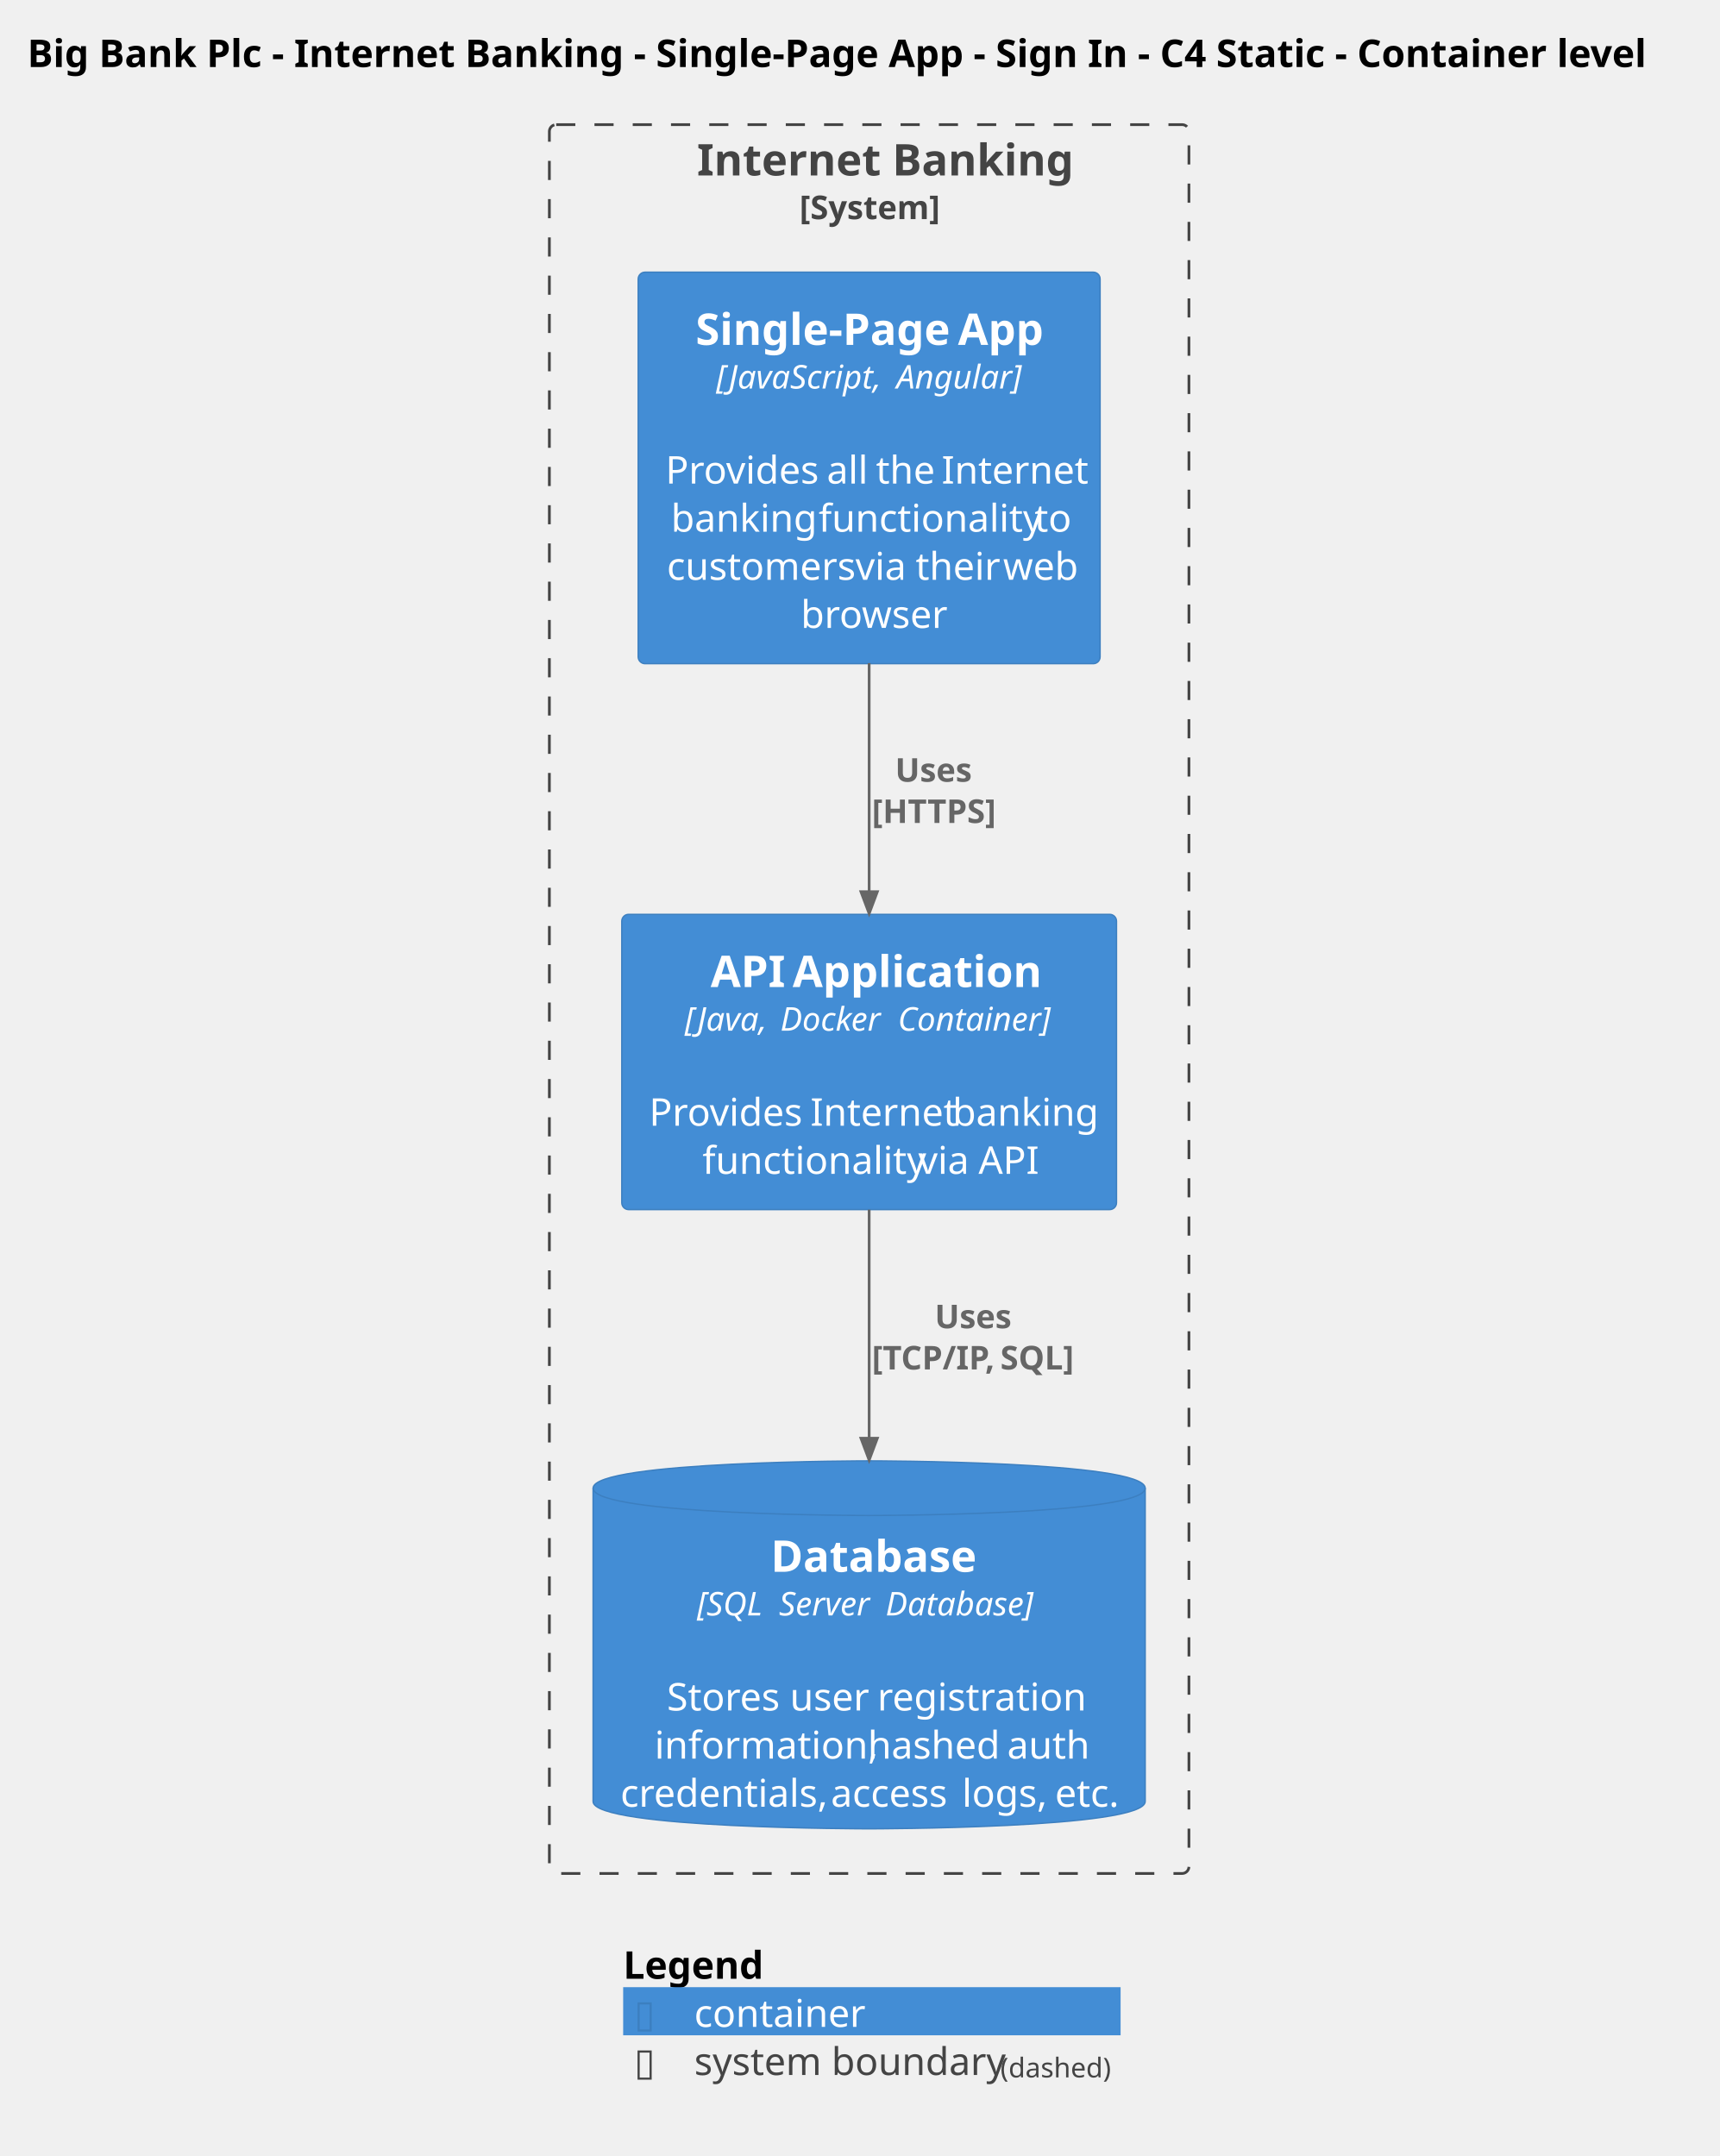
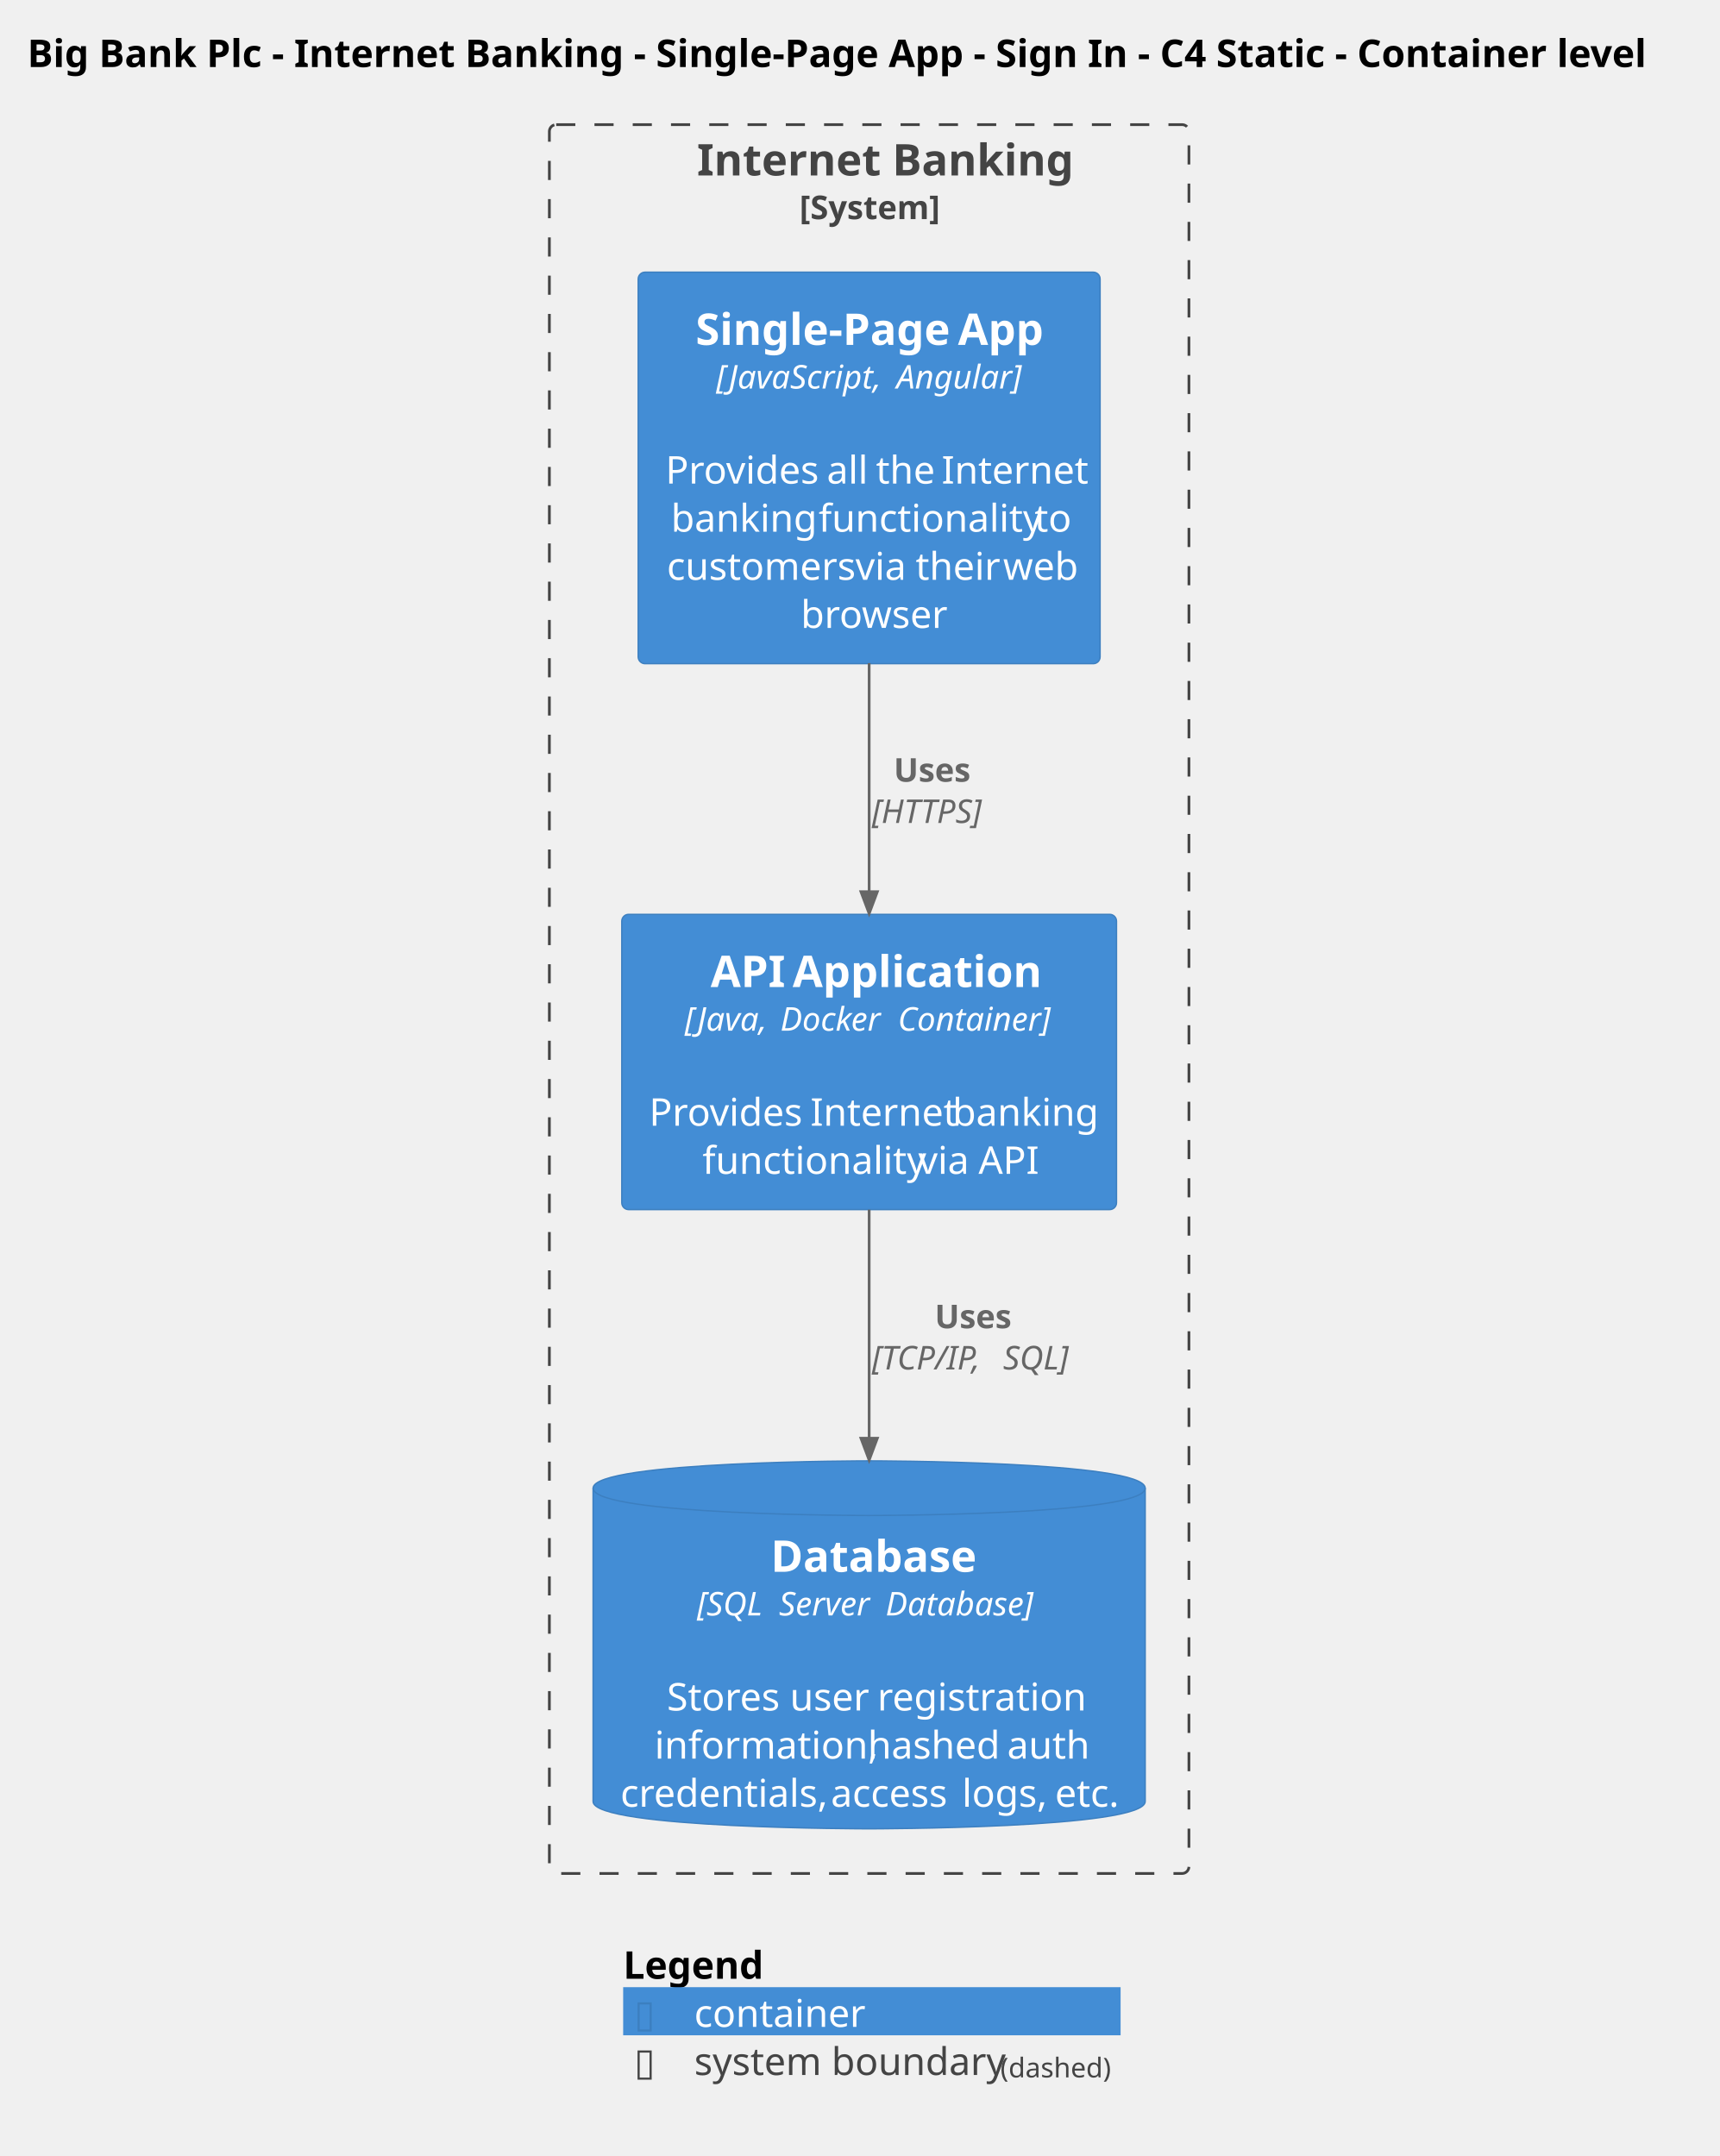
<svg xmlns="http://www.w3.org/2000/svg" contentStyleType="text/css" height="789px" preserveAspectRatio="none" style="width:629px;height:789px;background:#FFFFFF;" version="1.1" viewBox="0 0 629 789" width="629px" zoomAndPan="magnify">
  <defs />
  <g>
    <text fill="#000000" font-family="sans-serif" font-size="14" font-weight="bold" lengthAdjust="spacing" textLength="601" x="10" y="24.533">Big Bank Plc - Internet Banking - Single-Page App - Sign In - C4 Static - Container level</text>
    <g id="cluster_BigBankPlc.SoftwareSystems.InternetBanking">
      <rect fill="none" height="640" rx="2.5" ry="2.5" style="stroke:#444444;stroke-width:1.0;stroke-dasharray:7.0,7.0;" width="234" x="201" y="45.609" />
      <text fill="#444444" font-family="sans-serif" font-size="16" font-weight="bold" lengthAdjust="spacing" textLength="126" x="255" y="64.219">Internet Banking</text>
      <text fill="#444444" font-family="sans-serif" font-size="12" font-weight="bold" lengthAdjust="spacing" textLength="51" x="292.5" y="80.191">[System]</text>
    </g>
    <g id="elem_BigBankPlc.SoftwareSystems.InternetBanking.Containers.SinglePageApp">
      <rect fill="#438DD5" height="143.266" rx="2.5" ry="2.5" style="stroke:#3C7FC0;stroke-width:0.5;" width="169" x="233.5" y="99.609" />
      <text fill="#FFFFFF" font-family="sans-serif" font-size="16" font-weight="bold" lengthAdjust="spacing" textLength="92" x="254.5" y="126.219">Single-Page</text>
      <text fill="#FFFFFF" font-family="sans-serif" font-size="16" font-weight="bold" lengthAdjust="spacing" textLength="4" x="346.5" y="126.219"> </text>
      <text fill="#FFFFFF" font-family="sans-serif" font-size="16" font-weight="bold" lengthAdjust="spacing" textLength="31" x="350.5" y="126.219">App</text>
      <text fill="#FFFFFF" font-family="sans-serif" font-size="12" font-style="italic" lengthAdjust="spacing" textLength="63" x="262" y="142.191">[JavaScript,</text>
      <text fill="#FFFFFF" font-family="sans-serif" font-size="12" font-style="italic" lengthAdjust="spacing" textLength="3" x="325" y="142.191"> </text>
      <text fill="#FFFFFF" font-family="sans-serif" font-size="12" font-style="italic" lengthAdjust="spacing" textLength="46" x="328" y="142.191">Angular]</text>
      <text fill="#FFFFFF" font-family="sans-serif" font-size="14" lengthAdjust="spacing" textLength="4" x="316" y="159.361"> </text>
      <text fill="#FFFFFF" font-family="sans-serif" font-size="14" lengthAdjust="spacing" textLength="55" x="243.5" y="176.971">Provides</text>
      <text fill="#FFFFFF" font-family="sans-serif" font-size="14" lengthAdjust="spacing" textLength="4" x="298.5" y="176.971"> </text>
      <text fill="#FFFFFF" font-family="sans-serif" font-size="14" lengthAdjust="spacing" textLength="14" x="302.5" y="176.971">all</text>
      <text fill="#FFFFFF" font-family="sans-serif" font-size="14" lengthAdjust="spacing" textLength="4" x="316.5" y="176.971"> </text>
      <text fill="#FFFFFF" font-family="sans-serif" font-size="14" lengthAdjust="spacing" textLength="20" x="320.5" y="176.971">the</text>
      <text fill="#FFFFFF" font-family="sans-serif" font-size="14" lengthAdjust="spacing" textLength="4" x="340.5" y="176.971"> </text>
      <text fill="#FFFFFF" font-family="sans-serif" font-size="14" lengthAdjust="spacing" textLength="48" x="344.5" y="176.971">Internet</text>
      <text fill="#FFFFFF" font-family="sans-serif" font-size="14" lengthAdjust="spacing" textLength="50" x="245.5" y="194.58">banking</text>
      <text fill="#FFFFFF" font-family="sans-serif" font-size="14" lengthAdjust="spacing" textLength="4" x="295.5" y="194.58"> </text>
      <text fill="#FFFFFF" font-family="sans-serif" font-size="14" lengthAdjust="spacing" textLength="75" x="299.5" y="194.58">functionality</text>
      <text fill="#FFFFFF" font-family="sans-serif" font-size="14" lengthAdjust="spacing" textLength="4" x="374.5" y="194.58"> </text>
      <text fill="#FFFFFF" font-family="sans-serif" font-size="14" lengthAdjust="spacing" textLength="12" x="378.5" y="194.58">to</text>
      <text fill="#FFFFFF" font-family="sans-serif" font-size="14" lengthAdjust="spacing" textLength="65" x="244" y="212.19">customers</text>
      <text fill="#FFFFFF" font-family="sans-serif" font-size="14" lengthAdjust="spacing" textLength="4" x="309" y="212.19"> </text>
      <text fill="#FFFFFF" font-family="sans-serif" font-size="14" lengthAdjust="spacing" textLength="18" x="313" y="212.19">via</text>
      <text fill="#FFFFFF" font-family="sans-serif" font-size="14" lengthAdjust="spacing" textLength="4" x="331" y="212.19"> </text>
      <text fill="#FFFFFF" font-family="sans-serif" font-size="14" lengthAdjust="spacing" textLength="28" x="335" y="212.19">their</text>
      <text fill="#FFFFFF" font-family="sans-serif" font-size="14" lengthAdjust="spacing" textLength="4" x="363" y="212.19"> </text>
      <text fill="#FFFFFF" font-family="sans-serif" font-size="14" lengthAdjust="spacing" textLength="25" x="367" y="212.19">web</text>
      <text fill="#FFFFFF" font-family="sans-serif" font-size="14" lengthAdjust="spacing" textLength="50" x="293" y="229.799">browser</text>
    </g>
    <g id="elem_BigBankPlc.SoftwareSystems.InternetBanking.Containers.APIApplication">
      <rect fill="#438DD5" height="108.047" rx="2.5" ry="2.5" style="stroke:#3C7FC0;stroke-width:0.5;" width="181" x="227.5" y="334.609" />
      <text fill="#FFFFFF" font-family="sans-serif" font-size="16" font-weight="bold" lengthAdjust="spacing" textLength="26" x="260" y="361.219">API</text>
      <text fill="#FFFFFF" font-family="sans-serif" font-size="16" font-weight="bold" lengthAdjust="spacing" textLength="4" x="286" y="361.219"> </text>
      <text fill="#FFFFFF" font-family="sans-serif" font-size="16" font-weight="bold" lengthAdjust="spacing" textLength="86" x="290" y="361.219">Application</text>
      <text fill="#FFFFFF" font-family="sans-serif" font-size="12" font-style="italic" lengthAdjust="spacing" textLength="32" x="250.5" y="377.191">[Java,</text>
      <text fill="#FFFFFF" font-family="sans-serif" font-size="12" font-style="italic" lengthAdjust="spacing" textLength="3" x="282.5" y="377.191"> </text>
      <text fill="#FFFFFF" font-family="sans-serif" font-size="12" font-style="italic" lengthAdjust="spacing" textLength="40" x="285.5" y="377.191">Docker</text>
      <text fill="#FFFFFF" font-family="sans-serif" font-size="12" font-style="italic" lengthAdjust="spacing" textLength="3" x="325.5" y="377.191"> </text>
      <text fill="#FFFFFF" font-family="sans-serif" font-size="12" font-style="italic" lengthAdjust="spacing" textLength="57" x="328.5" y="377.191">Container]</text>
      <text fill="#FFFFFF" font-family="sans-serif" font-size="14" lengthAdjust="spacing" textLength="4" x="316" y="394.361"> </text>
      <text fill="#FFFFFF" font-family="sans-serif" font-size="14" lengthAdjust="spacing" textLength="55" x="237.5" y="411.971">Provides</text>
      <text fill="#FFFFFF" font-family="sans-serif" font-size="14" lengthAdjust="spacing" textLength="4" x="292.5" y="411.971"> </text>
      <text fill="#FFFFFF" font-family="sans-serif" font-size="14" lengthAdjust="spacing" textLength="48" x="296.5" y="411.971">Internet</text>
      <text fill="#FFFFFF" font-family="sans-serif" font-size="14" lengthAdjust="spacing" textLength="4" x="344.5" y="411.971"> </text>
      <text fill="#FFFFFF" font-family="sans-serif" font-size="14" lengthAdjust="spacing" textLength="50" x="348.5" y="411.971">banking</text>
      <text fill="#FFFFFF" font-family="sans-serif" font-size="14" lengthAdjust="spacing" textLength="75" x="257" y="429.58">functionality</text>
      <text fill="#FFFFFF" font-family="sans-serif" font-size="14" lengthAdjust="spacing" textLength="4" x="332" y="429.58"> </text>
      <text fill="#FFFFFF" font-family="sans-serif" font-size="14" lengthAdjust="spacing" textLength="18" x="336" y="429.58">via</text>
      <text fill="#FFFFFF" font-family="sans-serif" font-size="14" lengthAdjust="spacing" textLength="4" x="354" y="429.58"> </text>
      <text fill="#FFFFFF" font-family="sans-serif" font-size="14" lengthAdjust="spacing" textLength="21" x="358" y="429.58">API</text>
    </g>
    <g id="elem_BigBankPlc.SoftwareSystems.InternetBanking.Containers.Database">
      <path d="M217,544.609 C217,534.609 318,534.609 318,534.609 C318,534.609 419,534.609 419,544.609 L419,659.266 C419,669.266 318,669.266 318,669.266 C318,669.266 217,669.266 217,659.266 L217,544.609 " fill="#438DD5" style="stroke:#3C7FC0;stroke-width:0.5;" />
      <path d="M217,544.609 C217,554.609 318,554.609 318,554.609 C318,554.609 419,554.609 419,544.609 " fill="none" style="stroke:#3C7FC0;stroke-width:0.5;" />
      <text fill="#FFFFFF" font-family="sans-serif" font-size="16" font-weight="bold" lengthAdjust="spacing" textLength="72" x="282" y="575.219">Database</text>
      <text fill="#FFFFFF" font-family="sans-serif" font-size="12" font-style="italic" lengthAdjust="spacing" textLength="27" x="255" y="591.191">[SQL</text>
      <text fill="#FFFFFF" font-family="sans-serif" font-size="12" font-style="italic" lengthAdjust="spacing" textLength="3" x="282" y="591.191"> </text>
      <text fill="#FFFFFF" font-family="sans-serif" font-size="12" font-style="italic" lengthAdjust="spacing" textLength="36" x="285" y="591.191">Server</text>
      <text fill="#FFFFFF" font-family="sans-serif" font-size="12" font-style="italic" lengthAdjust="spacing" textLength="3" x="321" y="591.191"> </text>
      <text fill="#FFFFFF" font-family="sans-serif" font-size="12" font-style="italic" lengthAdjust="spacing" textLength="57" x="324" y="591.191">Database]</text>
      <text fill="#FFFFFF" font-family="sans-serif" font-size="14" lengthAdjust="spacing" textLength="4" x="316" y="608.361"> </text>
      <text fill="#FFFFFF" font-family="sans-serif" font-size="14" lengthAdjust="spacing" textLength="41" x="244" y="625.971">Stores</text>
      <text fill="#FFFFFF" font-family="sans-serif" font-size="14" lengthAdjust="spacing" textLength="4" x="285" y="625.971"> </text>
      <text fill="#FFFFFF" font-family="sans-serif" font-size="14" lengthAdjust="spacing" textLength="28" x="289" y="625.971">user</text>
      <text fill="#FFFFFF" font-family="sans-serif" font-size="14" lengthAdjust="spacing" textLength="4" x="317" y="625.971"> </text>
      <text fill="#FFFFFF" font-family="sans-serif" font-size="14" lengthAdjust="spacing" textLength="71" x="321" y="625.971">registration</text>
      <text fill="#FFFFFF" font-family="sans-serif" font-size="14" lengthAdjust="spacing" textLength="74" x="239.5" y="643.58">information,</text>
      <text fill="#FFFFFF" font-family="sans-serif" font-size="14" lengthAdjust="spacing" textLength="4" x="313.5" y="643.58"> </text>
      <text fill="#FFFFFF" font-family="sans-serif" font-size="14" lengthAdjust="spacing" textLength="47" x="317.5" y="643.58">hashed</text>
      <text fill="#FFFFFF" font-family="sans-serif" font-size="14" lengthAdjust="spacing" textLength="4" x="364.5" y="643.58"> </text>
      <text fill="#FFFFFF" font-family="sans-serif" font-size="14" lengthAdjust="spacing" textLength="28" x="368.5" y="643.58">auth</text>
      <text fill="#FFFFFF" font-family="sans-serif" font-size="14" lengthAdjust="spacing" textLength="73" x="227" y="661.189">credentials,</text>
      <text fill="#FFFFFF" font-family="sans-serif" font-size="14" lengthAdjust="spacing" textLength="4" x="300" y="661.189"> </text>
      <text fill="#FFFFFF" font-family="sans-serif" font-size="14" lengthAdjust="spacing" textLength="44" x="304" y="661.189">access</text>
      <text fill="#FFFFFF" font-family="sans-serif" font-size="14" lengthAdjust="spacing" textLength="4" x="348" y="661.189"> </text>
      <text fill="#FFFFFF" font-family="sans-serif" font-size="14" lengthAdjust="spacing" textLength="30" x="352" y="661.189">logs,</text>
      <text fill="#FFFFFF" font-family="sans-serif" font-size="14" lengthAdjust="spacing" textLength="4" x="382" y="661.189"> </text>
      <text fill="#FFFFFF" font-family="sans-serif" font-size="14" lengthAdjust="spacing" textLength="23" x="386" y="661.189">etc.</text>
    </g>
    <g id="link_BigBankPlc.SoftwareSystems.InternetBanking.Containers.SinglePageApp_BigBankPlc.SoftwareSystems.InternetBanking.Containers.APIApplication">
      <path d="M318,242.669 C318,272.499 318,298.659 318,326.329 " fill="none" id="BigBankPlc.SoftwareSystems.InternetBanking.Containers.SinglePageApp-to-BigBankPlc.SoftwareSystems.InternetBanking.Containers.APIApplication" style="stroke:#666666;stroke-width:1.0;" />
      <polygon fill="#666666" points="318,334.329,321,326.329,315,326.329,318,334.329" style="stroke:#666666;stroke-width:1.0;" />
-       <text fill="#666666" font-family="sans-serif" font-size="12" font-weight="bold" lengthAdjust="spacing" textLength="29" x="327.5" y="286.066">Uses</text>
-       <text fill="#666666" font-family="sans-serif" font-size="12" font-weight="bold" lengthAdjust="spacing" textLength="46" x="319" y="301.16">[HTTPS]</text>
+       <text fill="#666666" font-family="sans-serif" font-size="12" font-weight="bold" lengthAdjust="spacing" textLength="29" x="327" y="286.066">Uses</text>
+       <text fill="#666666" font-family="sans-serif" font-size="12" font-style="italic" lengthAdjust="spacing" textLength="45" x="319" y="301.16">[HTTPS]</text>
    </g>
    <g id="link_BigBankPlc.SoftwareSystems.InternetBanking.Containers.APIApplication_BigBankPlc.SoftwareSystems.InternetBanking.Containers.Database">
      <path d="M318,442.709 C318,470.479 318,496.769 318,526.329 " fill="none" id="BigBankPlc.SoftwareSystems.InternetBanking.Containers.APIApplication-to-BigBankPlc.SoftwareSystems.InternetBanking.Containers.Database" style="stroke:#666666;stroke-width:1.0;" />
      <polygon fill="#666666" points="318,534.329,321,526.329,315,526.329,318,534.329" style="stroke:#666666;stroke-width:1.0;" />
      <text fill="#666666" font-family="sans-serif" font-size="12" font-weight="bold" lengthAdjust="spacing" textLength="29" x="342" y="486.066">Uses</text>
-       <text fill="#666666" font-family="sans-serif" font-size="12" font-weight="bold" lengthAdjust="spacing" textLength="44" x="319" y="501.16">[TCP/IP,</text>
-       <text fill="#666666" font-family="sans-serif" font-size="12" font-weight="bold" lengthAdjust="spacing" textLength="3" x="363" y="501.16"> </text>
-       <text fill="#666666" font-family="sans-serif" font-size="12" font-weight="bold" lengthAdjust="spacing" textLength="28" x="366" y="501.16">SQL]</text>
+       <text fill="#666666" font-family="sans-serif" font-size="12" font-style="italic" lengthAdjust="spacing" textLength="45" x="319" y="501.16">[TCP/IP,</text>
+       <text fill="#666666" font-family="sans-serif" font-size="12" font-style="italic" lengthAdjust="spacing" textLength="3" x="364" y="501.16"> </text>
+       <text fill="#666666" font-family="sans-serif" font-size="12" font-style="italic" lengthAdjust="spacing" textLength="27" x="367" y="501.16">SQL]</text>
    </g>
    <rect fill="none" height="17.609" style="stroke:none;stroke-width:1.0;" width="182" x="228" y="709.609" />
    <text fill="#000000" font-family="sans-serif" font-size="14" font-weight="bold" lengthAdjust="spacing" textLength="53" x="228" y="724.143">Legend</text>
    <text fill="#FFFFFF" font-family="sans-serif" font-size="14" lengthAdjust="spacing" textLength="4" x="281" y="724.143"> </text>
    <rect fill="#438DD5" height="17.609" style="stroke:none;stroke-width:1.0;" width="182" x="228" y="727.219" />
    <text fill="#3C7FC0" font-family="sans-serif" font-size="14" lengthAdjust="spacing" textLength="14" x="232" y="741.752">▯</text>
    <text fill="#FFFFFF" font-family="sans-serif" font-size="14" lengthAdjust="spacing" textLength="4" x="246" y="741.752"> </text>
    <text fill="#FFFFFF" font-family="sans-serif" font-size="14" lengthAdjust="spacing" textLength="59" x="254" y="741.752">container</text>
    <text fill="#FFFFFF" font-family="sans-serif" font-size="14" lengthAdjust="spacing" textLength="4" x="317" y="741.752"> </text>
    <rect fill="none" height="17.609" style="stroke:none;stroke-width:1.0;" width="182" x="228" y="744.828" />
    <text fill="#444444" font-family="sans-serif" font-size="14" lengthAdjust="spacing" textLength="14" x="232" y="759.361">▯</text>
    <text fill="#FFFFFF" font-family="sans-serif" font-size="14" lengthAdjust="spacing" textLength="4" x="246" y="759.361"> </text>
    <text fill="#444444" font-family="sans-serif" font-size="14" lengthAdjust="spacing" textLength="108" x="254" y="759.361">system boundary</text>
    <text fill="#444444" font-family="sans-serif" font-size="10" lengthAdjust="spacing" textLength="40" x="366" y="760.24">(dashed)</text>
    <text fill="#FFFFFF" font-family="sans-serif" font-size="14" lengthAdjust="spacing" textLength="4" x="406" y="759.361"> </text>
    <line style="stroke:none;stroke-width:1.0;" x1="228" x2="410" y1="709.609" y2="709.609" />
    <line style="stroke:none;stroke-width:1.0;" x1="228" x2="410" y1="727.219" y2="727.219" />
    <line style="stroke:none;stroke-width:1.0;" x1="228" x2="410" y1="744.828" y2="744.828" />
    <line style="stroke:none;stroke-width:1.0;" x1="228" x2="410" y1="762.438" y2="762.438" />
    <line style="stroke:none;stroke-width:1.0;" x1="228" x2="228" y1="709.609" y2="762.438" />
    <line style="stroke:none;stroke-width:1.0;" x1="410" x2="410" y1="709.609" y2="762.438" />
  </g>
</svg>
